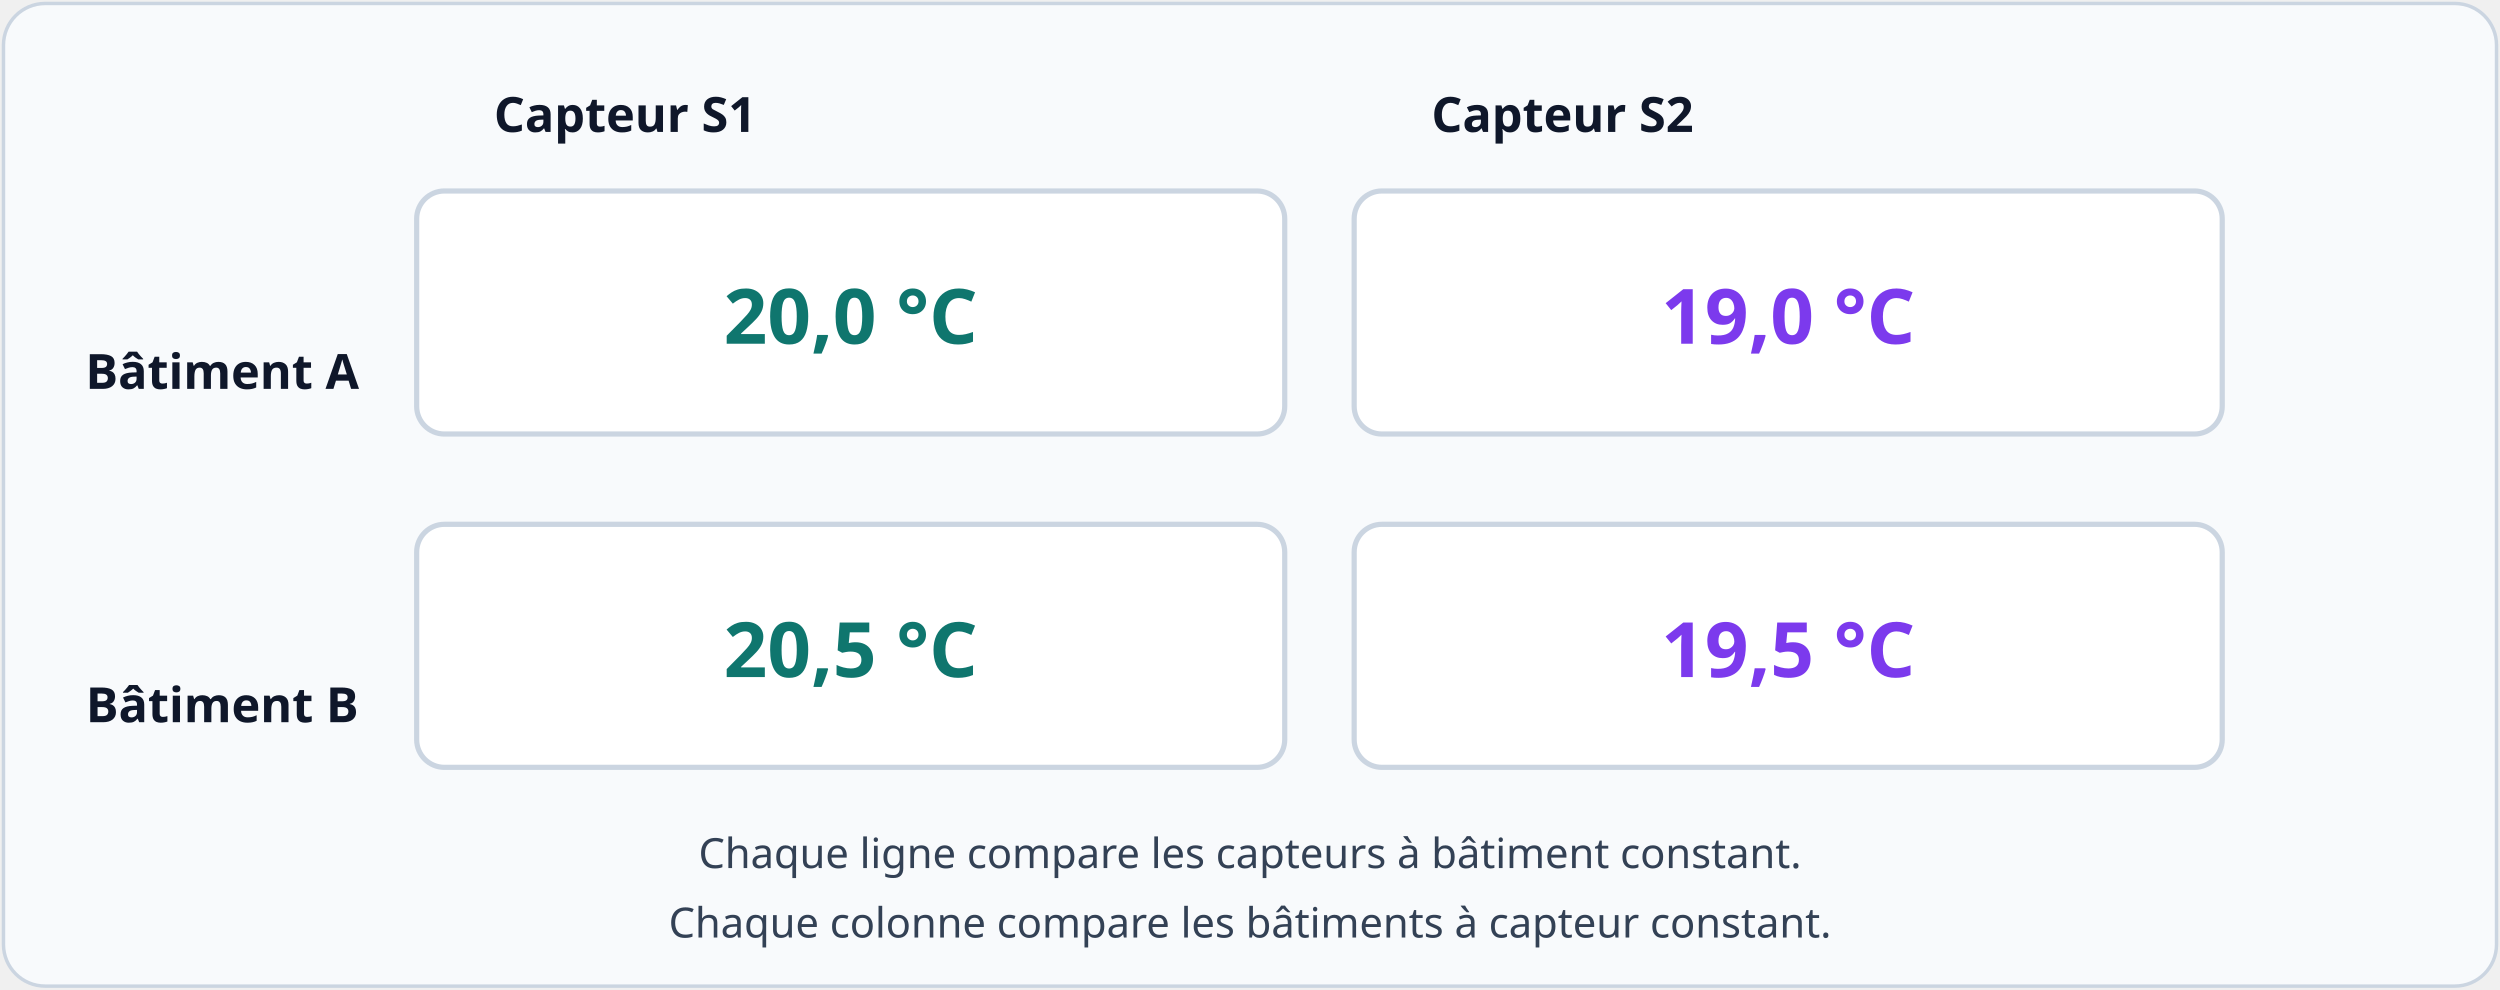
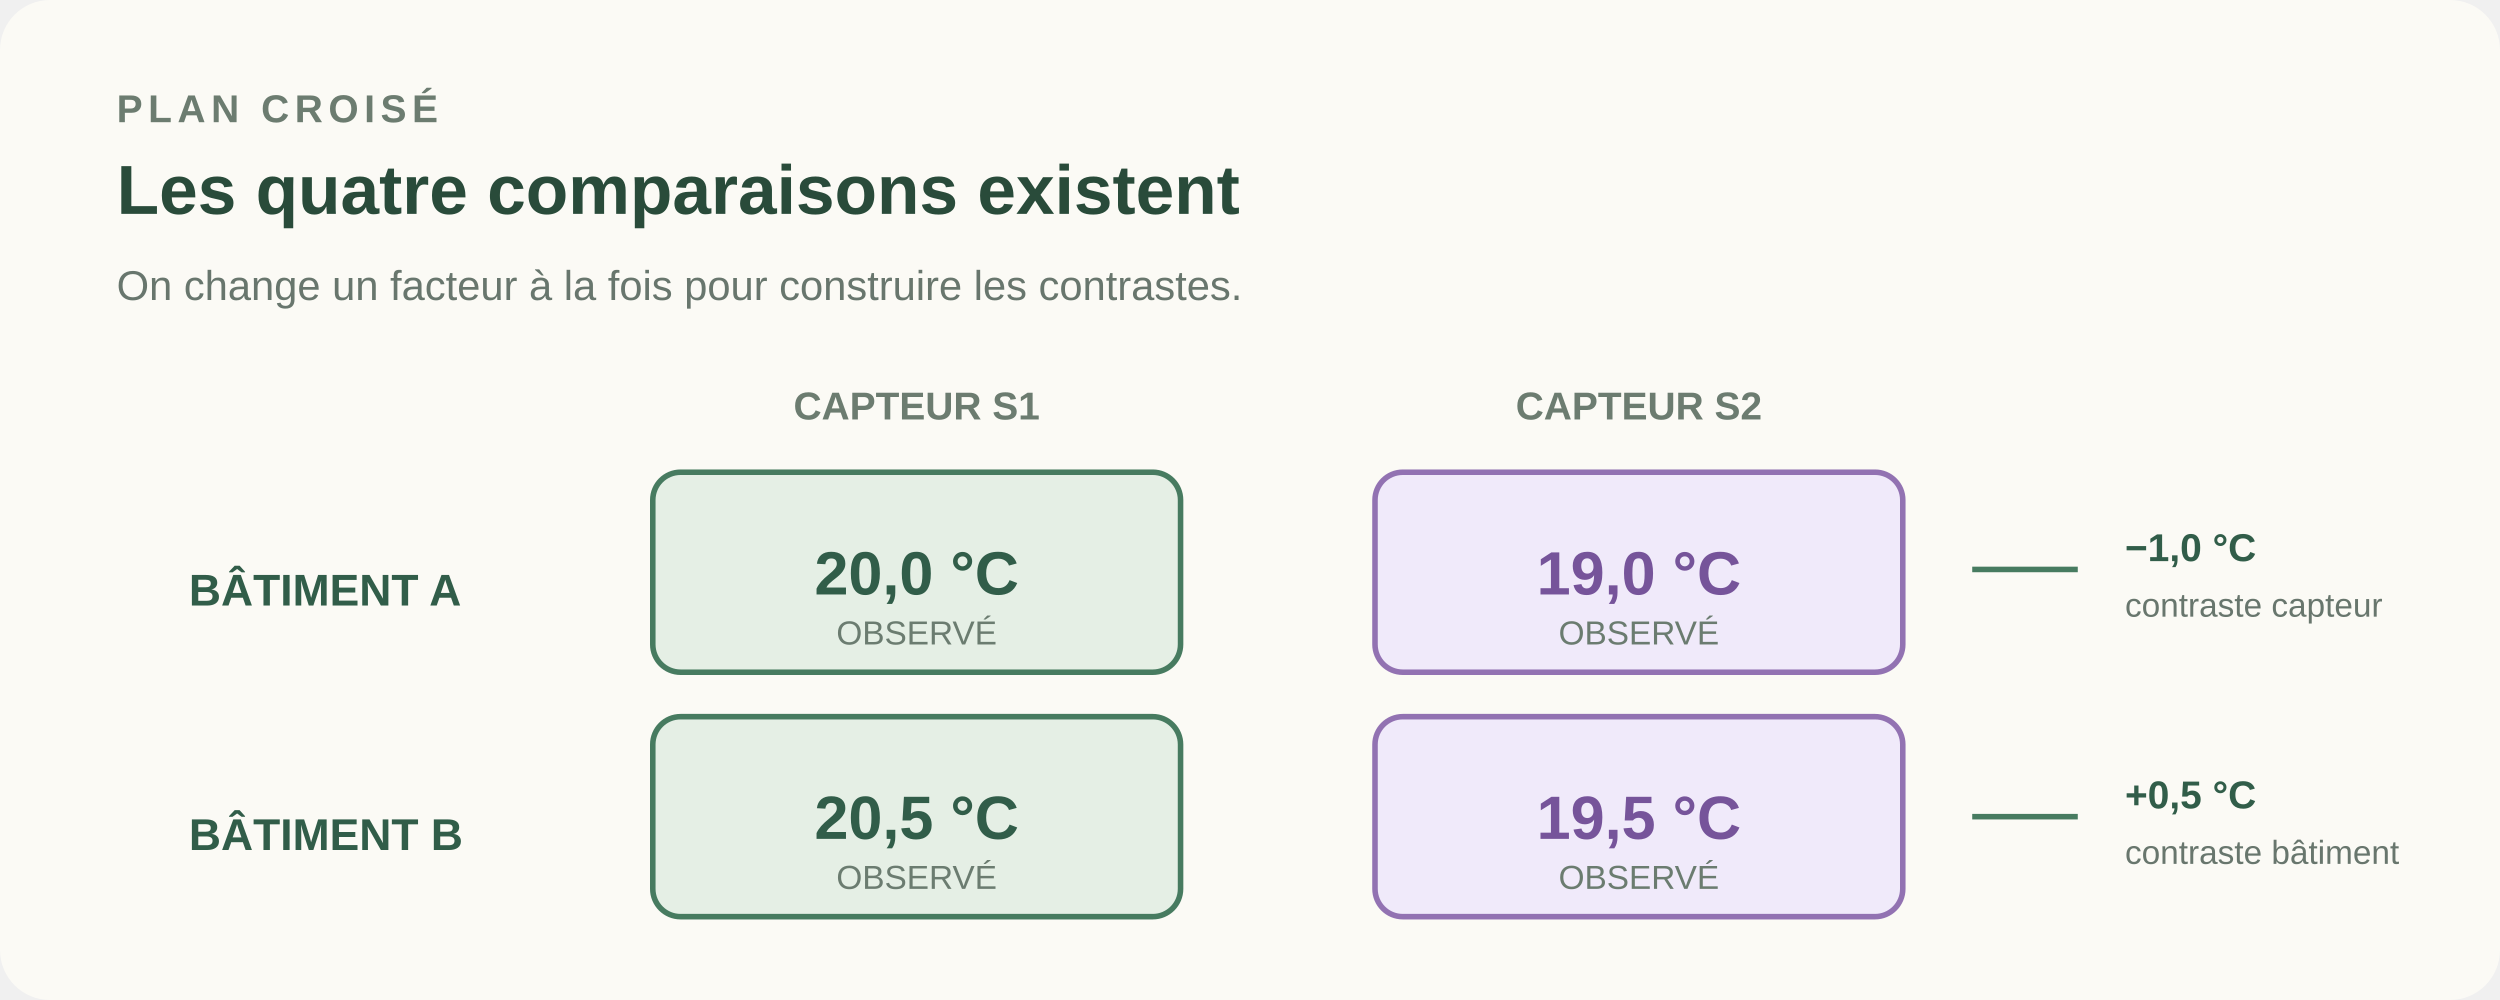
- <svg xmlns="http://www.w3.org/2000/svg" viewBox="0 0 720 285" role="img" aria-labelledby="cross-design-title cross-design-desc" style="width:100%;height:auto">
-   <rect x="1" y="1" width="718" height="283" rx="12" fill="#f8fafc" stroke="#cbd5e1" />
-   <g font-family="sans-serif" font-size="14" font-weight="700" fill="#0f172a" text-anchor="middle">
-     <text x="180" y="38">Capteur S1</text>
-     <text x="450" y="38">Capteur S2</text>
-     <text x="64" y="112">Bâtiment A</text>
-     <text x="64" y="208">Bâtiment B</text>
-   </g>
-   <g stroke="#cbd5e1" stroke-width="1.5">
-     <rect x="120" y="55" width="250" height="70" rx="8" fill="#ffffff" />
-     <rect x="390" y="55" width="250" height="70" rx="8" fill="#ffffff" />
-     <rect x="120" y="151" width="250" height="70" rx="8" fill="#ffffff" />
-     <rect x="390" y="151" width="250" height="70" rx="8" fill="#ffffff" />
-   </g>
-   <g font-family="sans-serif" font-size="22" font-weight="700" text-anchor="middle">
-     <text x="245" y="99" fill="#0f766e">20,0 °C</text>
-     <text x="515" y="99" fill="#7c3aed">19,0 °C</text>
-     <text x="245" y="195" fill="#0f766e">20,5 °C</text>
-     <text x="515" y="195" fill="#7c3aed">19,5 °C</text>
-   </g>
-   <g font-family="sans-serif" font-size="12" fill="#334155" text-anchor="middle">
-     <text x="360" y="250">Chaque ligne compare les capteurs à bâtiment constant.</text>
-     <text x="360" y="270">Chaque colonne compare les bâtiments à capteur constant.</text>
+ <svg xmlns="http://www.w3.org/2000/svg" viewBox="0 0 900 360" role="img" aria-labelledby="cross-title cross-desc">
+   <rect width="900" height="360" rx="18" fill="#fbfaf5" />
+   <g font-family="Arial,sans-serif">
+     <text x="42" y="44" fill="#6c7c70" font-size="14" font-weight="700" letter-spacing="2">PLAN CROISÉ</text>
+     <text x="42" y="77" fill="#294b3a" font-size="25" font-weight="700">Les quatre comparaisons existent</text>
+     <text x="42" y="108" fill="#68766d" font-size="15">On change un facteur à la fois pour construire les contrastes.</text>
+     <text x="330" y="151" fill="#6c7c70" font-size="14" font-weight="700" text-anchor="middle">CAPTEUR S1</text>
+     <text x="590" y="151" fill="#6c7c70" font-size="14" font-weight="700" text-anchor="middle">CAPTEUR S2</text>
+     <text x="68" y="218" fill="#315d49" font-size="16" font-weight="700">BÂTIMENT A</text>
+     <text x="68" y="306" fill="#315d49" font-size="16" font-weight="700">BÂTIMENT B</text>
+     <rect x="235" y="170" width="190" height="72" rx="10" fill="#e5efe5" stroke="#477b60" stroke-width="2" />
+     <rect x="495" y="170" width="190" height="72" rx="10" fill="#f0eafa" stroke="#9272b2" stroke-width="2" />
+     <rect x="235" y="258" width="190" height="72" rx="10" fill="#e5efe5" stroke="#477b60" stroke-width="2" />
+     <rect x="495" y="258" width="190" height="72" rx="10" fill="#f0eafa" stroke="#9272b2" stroke-width="2" />
+     <g font-size="22" font-weight="700" text-anchor="middle">
+       <text x="330" y="214" fill="#315d49">20,0 °C</text>
+       <text x="590" y="214" fill="#76549a">19,0 °C</text>
+       <text x="330" y="302" fill="#315d49">20,5 °C</text>
+       <text x="590" y="302" fill="#76549a">19,5 °C</text>
+     </g>
+     <g fill="#6b7c70" font-size="12" text-anchor="middle">
+       <text x="330" y="232">OBSERVÉ</text>
+       <text x="590" y="232">OBSERVÉ</text>
+       <text x="330" y="320">OBSERVÉ</text>
+       <text x="590" y="320">OBSERVÉ</text>
+     </g>
+     <path d="M710 205 H748 M710 294 H748" stroke="#477b60" stroke-width="2" />
+     <text x="765" y="202" fill="#315d49" font-size="14" font-weight="700">−1,0 °C</text>
+     <text x="765" y="222" fill="#68766d" font-size="12">contraste capteur</text>
+     <text x="765" y="291" fill="#315d49" font-size="14" font-weight="700">+0,5 °C</text>
+     <text x="765" y="311" fill="#68766d" font-size="12">contraste bâtiment</text>
  </g>
</svg>
